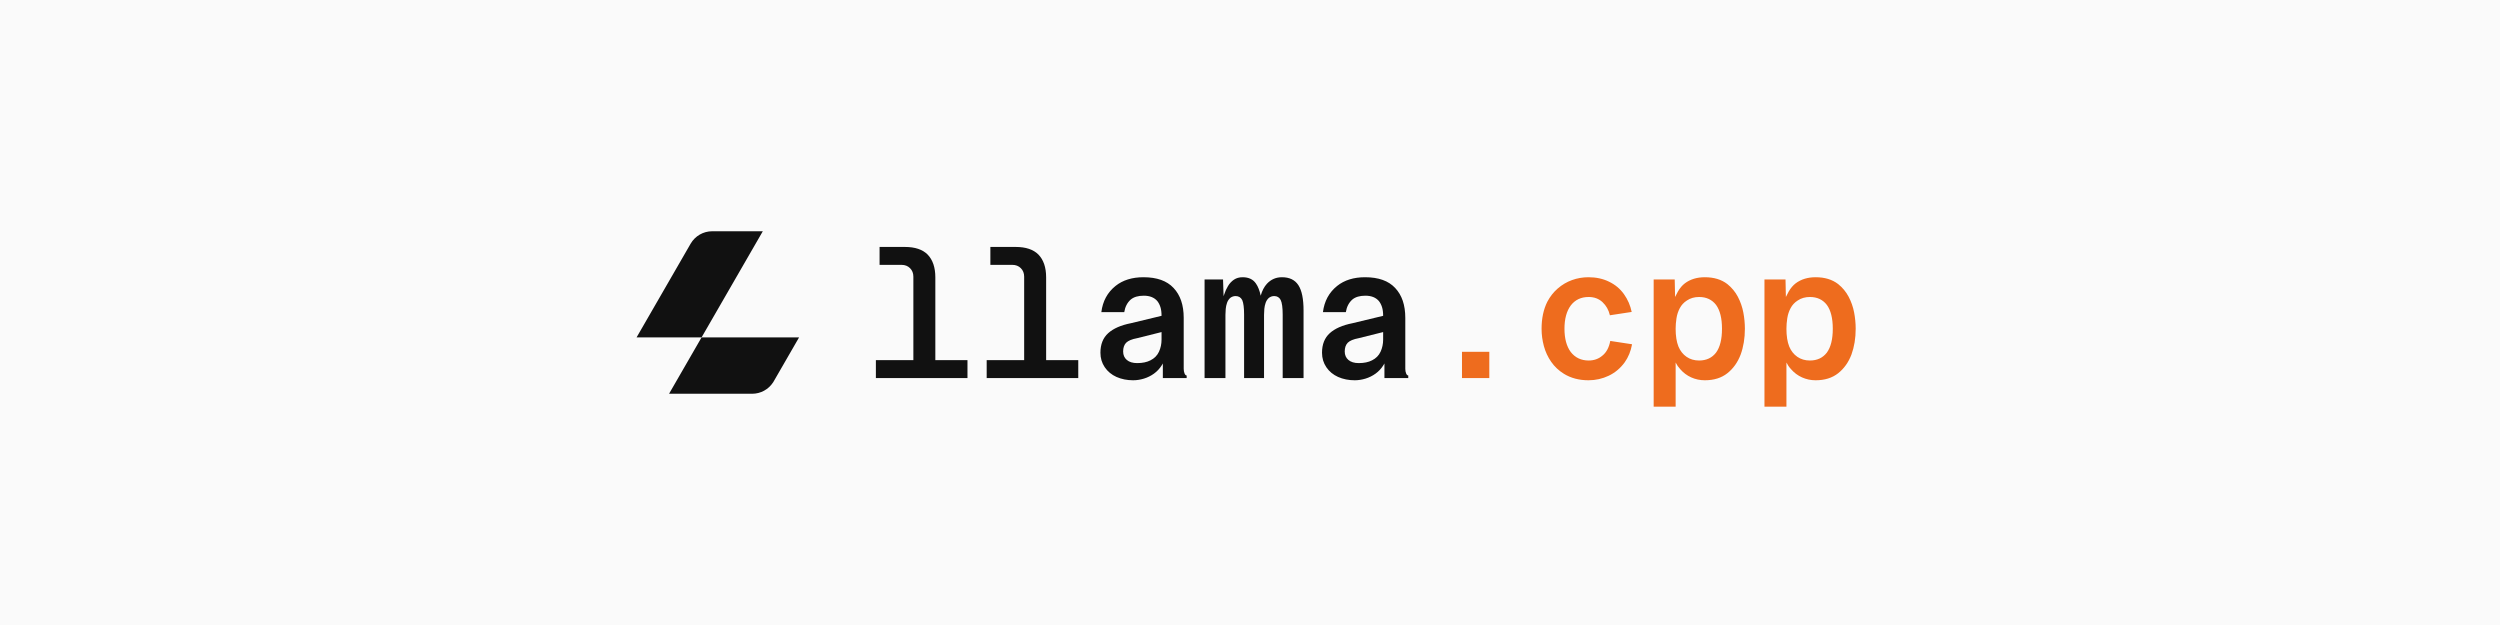
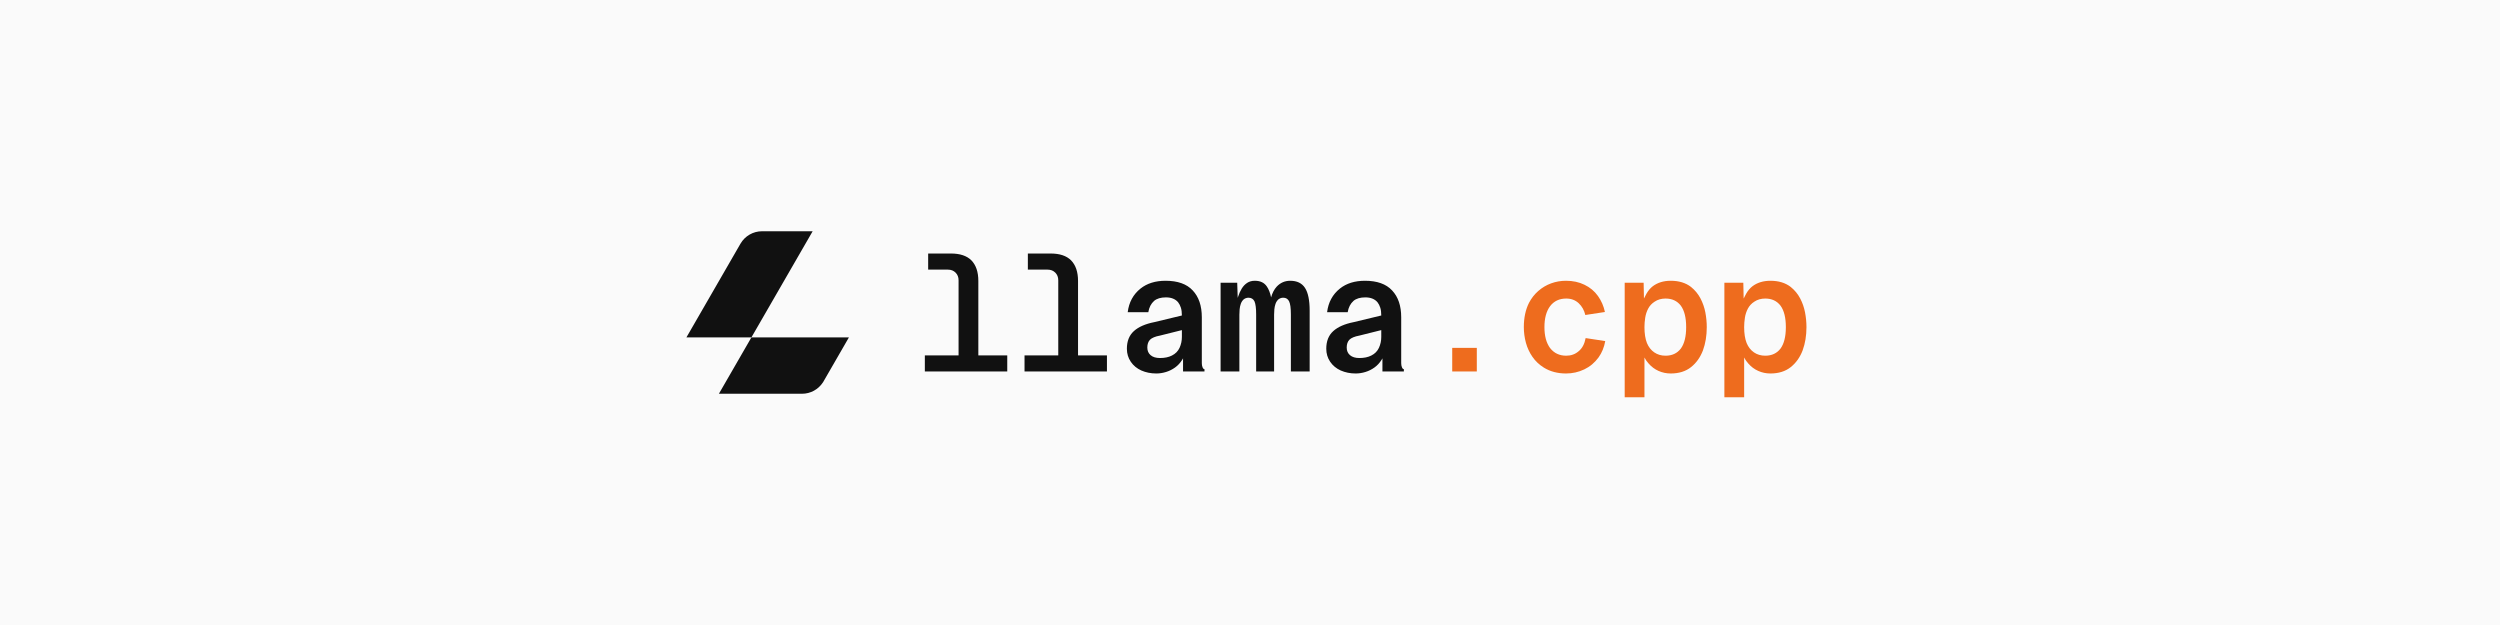
<svg xmlns="http://www.w3.org/2000/svg" width="1584" height="396" viewBox="0 0 1584 396" fill="none">
  <rect width="1584" height="396" fill="#FAFAFA" />
-   <g transform="translate(403.326 138.600) scale(0.198)">
+   <g transform="translate(434.907 138.600) scale(0.198)">
    <g transform="translate(0 0)">
      <path transform="translate(0 40) scale(0.866667)" d="M600 392L504.249 558L504.137 557.929C487.252 584.069 458.193 600 426.864 600H120L240 392H600Z" fill="#111111" />
      <path transform="translate(0 40) scale(0.866667)" d="M240 392H0L199.602 46.025C216.032 17.546 246.411 3.25756e-05 279.29 0H466.154L240 392Z" fill="#111111" />
-       <path d="M765.818 509.773V452.455H885.773V185.364Q885.773 168.818 875.136 158.182Q864.5 147.545 847.955 147.545H777.636V90.227H858.591Q907.045 90.227 931.273 114.455Q956.091 139.864 956.091 187.727V452.455H1058.909V509.773ZM1120.364 509.773V452.455H1240.318V185.364Q1240.318 168.818 1229.682 158.182Q1219.045 147.545 1202.5 147.545H1132.182V90.227H1213.136Q1261.591 90.227 1285.818 114.455Q1310.636 139.864 1310.636 187.727V452.455H1413.455V509.773ZM1588.955 516.864Q1560 516.864 1535.773 506.227Q1512.136 495.591 1498.25 475.205Q1484.364 454.818 1484.364 428.818Q1484.364 388.636 1509.182 366.182Q1534 343.727 1581.864 334.273L1679.955 310.636Q1679.955 294.091 1676.409 282.864Q1672.864 271.636 1666.364 263.364Q1651.591 246.227 1623.227 246.227Q1596.045 246.227 1581.273 258.636Q1564.727 273.409 1560.591 298.818H1487.318Q1493.818 246.227 1532.818 214.909Q1567.682 187.136 1622.045 187.136Q1686.455 187.136 1718.364 221.409Q1750.864 255.682 1750.864 317.136V480.227Q1750.864 488.5 1753.523 495Q1756.182 501.5 1760.318 501.5V509.773H1684.091V463.091Q1682.318 466.045 1680.545 469Q1670.5 484.955 1655.727 495.591Q1640.955 506.227 1623.523 511.545Q1606.091 516.864 1588.955 516.864ZM1601.955 461.909Q1627.364 461.909 1644.5 453.045Q1663.409 443.591 1671.682 425.568Q1679.955 407.545 1679.955 386.864V362.636L1601.955 382.136Q1576.545 386.864 1566.5 396.909Q1557.045 406.955 1557.045 424.682Q1557.045 441.818 1568.864 451.864Q1580.682 461.909 1601.955 461.909ZM1817.636 509.773V194.227H1876.727L1878.5 248Q1879.091 245.636 1880.273 242.682Q1885 227.909 1892.682 215.205Q1900.364 202.5 1911.886 194.818Q1923.409 187.136 1939.364 187.136Q1968.318 187.136 1981.909 207.227Q1991.955 221.409 1997.273 246.227Q2003.773 222.591 2017.364 207.818Q2036.864 187.136 2065.227 187.136Q2101.273 187.136 2117.818 212.545Q2134.364 237.955 2134.364 293.5V509.773H2067.591V307.091Q2067.591 272.818 2061.091 259.818Q2054.591 247.409 2040.409 247.409Q2030.955 247.409 2023.273 253.318Q2016.182 259.818 2012.932 269.273Q2009.682 278.727 2008.795 288.773Q2007.909 298.818 2007.909 307.682V509.773H1944.091V307.091Q1944.091 274 1938.182 260.409Q1931.682 247.409 1916.909 247.409Q1907.455 247.409 1899.773 253.318Q1892.682 259.818 1889.432 269.273Q1886.182 278.727 1885.295 288.773Q1884.409 298.818 1884.409 307.682V509.773ZM2298.045 516.864Q2269.091 516.864 2244.864 506.227Q2221.227 495.591 2207.341 475.205Q2193.455 454.818 2193.455 428.818Q2193.455 388.636 2218.273 366.182Q2243.091 343.727 2290.955 334.273L2389.045 310.636Q2389.045 294.091 2385.5 282.864Q2381.955 271.636 2375.455 263.364Q2360.682 246.227 2332.318 246.227Q2305.136 246.227 2290.364 258.636Q2273.818 273.409 2269.682 298.818H2196.409Q2202.909 246.227 2241.909 214.909Q2276.773 187.136 2331.136 187.136Q2395.545 187.136 2427.455 221.409Q2459.955 255.682 2459.955 317.136V480.227Q2459.955 488.5 2462.614 495Q2465.273 501.5 2469.409 501.5V509.773H2393.182V463.091Q2391.409 466.045 2389.636 469Q2379.591 484.955 2364.818 495.591Q2350.045 506.227 2332.614 511.545Q2315.182 516.864 2298.045 516.864ZM2311.045 461.909Q2336.455 461.909 2353.591 453.045Q2372.5 443.591 2380.773 425.568Q2389.045 407.545 2389.045 386.864V362.636L2311.045 382.136Q2285.636 386.864 2275.591 396.909Q2266.136 406.955 2266.136 424.682Q2266.136 441.818 2277.955 451.864Q2289.773 461.909 2311.045 461.909Z" fill="#111111" />
-       <path d="M2641.364 509.773V425.864H2728.818V509.773ZM3046.136 516.864Q3001.227 516.864 2967.545 496.182Q2942.727 480.818 2926.773 457.773Q2910.818 434.727 2903.432 407.545Q2896.045 380.364 2896.045 352Q2896.045 302.364 2914.364 265.727Q2927.364 240.909 2947.75 223.182Q2968.136 205.455 2993.25 196.295Q3018.364 187.136 3046.136 187.136Q3082.773 187.136 3111.727 201.318Q3141.273 215.5 3159.591 241.205Q3177.909 266.909 3184.409 298.227L3114.682 308.864Q3108.773 283.455 3091.045 266.909Q3073.318 250.364 3046.727 250.364Q3010.091 250.364 2989.409 277.545Q2969.318 304.727 2969.318 352Q2969.318 399.273 2989.409 426.455Q3010.682 453.636 3046.727 453.636Q3072.727 453.636 3091.045 437.682Q3109.955 422.318 3115.864 391L3185.591 401.636Q3179.682 434.727 3161.955 459.545Q3141.273 487.909 3110.841 502.386Q3080.409 516.864 3046.136 516.864ZM3254.727 601.364V194.227H3322.091L3323.273 250.364Q3327.409 241.5 3332.136 233.227Q3341.591 216.682 3354.591 206.636Q3380.591 187.136 3418.409 187.136Q3462.136 187.136 3490.5 209Q3511.773 226.136 3524.182 249.773Q3536.591 273.409 3541.614 299.705Q3546.636 326 3546.636 352Q3546.636 397.5 3533.045 434.727Q3518.864 471.955 3490.5 494.409Q3462.136 516.864 3418.409 516.864Q3395.364 516.864 3374.977 507.705Q3354.591 498.545 3339.818 481.409Q3330.955 471.955 3325.045 460.136V601.364ZM3400.091 453.636Q3434.955 453.636 3454.455 428.227Q3473.364 402.227 3473.364 352Q3473.364 301.773 3454.455 275.773Q3434.955 250.364 3400.091 250.364Q3377.636 250.364 3361.091 261.591Q3346.318 271.045 3338.341 286.114Q3330.364 301.182 3327.705 318.614Q3325.045 336.045 3325.045 352Q3325.045 386.273 3333.909 408.727Q3342.773 430 3359.909 441.818Q3377.045 453.636 3400.091 453.636ZM3609.273 601.364V194.227H3676.636L3677.818 250.364Q3681.955 241.5 3686.682 233.227Q3696.136 216.682 3709.136 206.636Q3735.136 187.136 3772.955 187.136Q3816.682 187.136 3845.045 209Q3866.318 226.136 3878.727 249.773Q3891.136 273.409 3896.159 299.705Q3901.182 326 3901.182 352Q3901.182 397.5 3887.591 434.727Q3873.409 471.955 3845.045 494.409Q3816.682 516.864 3772.955 516.864Q3749.909 516.864 3729.523 507.705Q3709.136 498.545 3694.364 481.409Q3685.5 471.955 3679.591 460.136V601.364ZM3754.636 453.636Q3789.5 453.636 3809 428.227Q3827.909 402.227 3827.909 352Q3827.909 301.773 3809 275.773Q3789.5 250.364 3754.636 250.364Q3732.182 250.364 3715.636 261.591Q3700.864 271.045 3692.886 286.114Q3684.909 301.182 3682.25 318.614Q3679.591 336.045 3679.591 352Q3679.591 386.273 3688.455 408.727Q3697.318 430 3714.455 441.818Q3731.591 453.636 3754.636 453.636Z" fill="#EE6C1E" />
+       <path d="M762.986 488.753V437.178H870.92V196.851Q870.92 181.963 861.35 172.393Q851.779 162.822 836.892 162.822H773.62V111.247H846.462Q890.061 111.247 911.861 133.047Q934.192 155.91 934.192 198.978V437.178H1026.708V488.753ZM1082.004 488.753V437.178H1189.939V196.851Q1189.939 181.963 1180.368 172.393Q1170.798 162.822 1155.91 162.822H1092.638V111.247H1165.481Q1209.08 111.247 1230.879 133.047Q1253.211 155.91 1253.211 198.978V437.178H1345.726V488.753ZM1503.64 495.133Q1477.587 495.133 1455.787 485.562Q1434.519 475.992 1422.025 457.648Q1409.53 439.305 1409.53 415.91Q1409.53 379.755 1431.861 359.55Q1454.192 339.346 1497.26 330.838L1585.521 309.571Q1585.521 294.683 1582.331 284.581Q1579.141 274.479 1573.292 267.035Q1560 251.616 1534.479 251.616Q1510.02 251.616 1496.728 262.781Q1481.84 276.074 1478.119 298.937H1412.188Q1418.037 251.616 1453.129 223.436Q1484.499 198.446 1533.415 198.446Q1591.37 198.446 1620.082 229.284Q1649.325 260.123 1649.325 315.419V462.168Q1649.325 469.611 1651.718 475.46Q1654.11 481.309 1657.832 481.309V488.753H1589.243V446.748Q1587.648 449.407 1586.053 452.065Q1577.014 466.421 1563.722 475.992Q1550.429 485.562 1534.744 490.348Q1519.059 495.133 1503.64 495.133ZM1515.337 445.685Q1538.2 445.685 1553.62 437.71Q1570.634 429.202 1578.078 412.986Q1585.521 396.769 1585.521 378.16V356.36L1515.337 373.906Q1492.474 378.16 1483.436 387.198Q1474.928 396.237 1474.928 412.188Q1474.928 427.607 1485.562 436.646Q1496.196 445.685 1515.337 445.685ZM1709.407 488.753V204.826H1762.577L1764.172 253.211Q1764.703 251.084 1765.767 248.425Q1770.02 235.133 1776.933 223.701Q1783.845 212.27 1794.213 205.358Q1804.581 198.446 1818.937 198.446Q1844.99 198.446 1857.219 216.524Q1866.258 229.284 1871.043 251.616Q1876.892 230.348 1889.121 217.055Q1906.667 198.446 1932.188 198.446Q1964.622 198.446 1979.509 221.309Q1994.397 244.172 1994.397 294.151V488.753H1934.315V306.38Q1934.315 275.542 1928.466 263.845Q1922.618 252.679 1909.857 252.679Q1901.35 252.679 1894.438 257.996Q1888.057 263.845 1885.133 272.352Q1882.209 280.859 1881.411 289.898Q1880.613 298.937 1880.613 306.912V488.753H1823.19V306.38Q1823.19 276.605 1817.873 264.376Q1812.025 252.679 1798.732 252.679Q1790.225 252.679 1783.313 257.996Q1776.933 263.845 1774.008 272.352Q1771.084 280.859 1770.286 289.898Q1769.489 298.937 1769.489 306.912V488.753ZM2141.677 495.133Q2115.624 495.133 2093.824 485.562Q2072.556 475.992 2060.061 457.648Q2047.566 439.305 2047.566 415.91Q2047.566 379.755 2069.898 359.55Q2092.229 339.346 2135.297 330.838L2223.558 309.571Q2223.558 294.683 2220.368 284.581Q2217.178 274.479 2211.329 267.035Q2198.037 251.616 2172.515 251.616Q2148.057 251.616 2134.765 262.781Q2119.877 276.074 2116.155 298.937H2050.225Q2056.074 251.616 2091.166 223.436Q2122.536 198.446 2171.452 198.446Q2229.407 198.446 2258.119 229.284Q2287.362 260.123 2287.362 315.419V462.168Q2287.362 469.611 2289.755 475.46Q2292.147 481.309 2295.869 481.309V488.753H2227.28V446.748Q2225.685 449.407 2224.09 452.065Q2215.051 466.421 2201.759 475.992Q2188.466 485.562 2172.781 490.348Q2157.096 495.133 2141.677 495.133ZM2153.374 445.685Q2176.237 445.685 2191.656 437.71Q2208.671 429.202 2216.115 412.986Q2223.558 396.769 2223.558 378.16V356.36L2153.374 373.906Q2130.511 378.16 2121.472 387.198Q2112.965 396.237 2112.965 412.188Q2112.965 427.607 2123.599 436.646Q2134.233 445.685 2153.374 445.685Z" fill="#111111" />
+       <path d="M2450.593 488.753V413.252H2529.284V488.753ZM2814.806 495.133Q2774.397 495.133 2744.09 476.524Q2721.759 462.699 2707.403 441.963Q2693.047 421.227 2686.401 396.769Q2679.755 372.311 2679.755 346.789Q2679.755 302.127 2696.237 269.162Q2707.935 246.83 2726.278 230.879Q2744.622 214.928 2767.219 206.687Q2789.816 198.446 2814.806 198.446Q2847.771 198.446 2873.824 211.207Q2900.409 223.967 2916.892 247.096Q2933.374 270.225 2939.223 298.405L2876.483 307.975Q2871.166 285.112 2855.215 270.225Q2839.264 255.337 2815.337 255.337Q2782.372 255.337 2763.763 279.796Q2745.685 304.254 2745.685 346.789Q2745.685 389.325 2763.763 413.783Q2782.904 438.241 2815.337 438.241Q2838.732 438.241 2855.215 423.885Q2872.229 410.061 2877.546 381.881L2940.286 391.452Q2934.969 421.227 2919.018 443.558Q2900.409 469.08 2873.027 482.106Q2845.644 495.133 2814.806 495.133ZM3002.495 571.166V204.826H3063.108L3064.172 255.337Q3067.894 247.362 3072.147 239.918Q3080.654 225.031 3092.352 215.992Q3115.746 198.446 3149.775 198.446Q3189.121 198.446 3214.642 218.119Q3233.783 233.538 3244.949 254.806Q3256.115 276.074 3260.634 299.734Q3265.153 323.395 3265.153 346.789Q3265.153 387.73 3252.924 421.227Q3240.164 454.724 3214.642 474.928Q3189.121 495.133 3149.775 495.133Q3129.039 495.133 3110.695 486.892Q3092.352 478.65 3079.059 463.231Q3071.084 454.724 3065.767 444.09V571.166ZM3133.292 438.241Q3164.663 438.241 3182.209 415.378Q3199.223 391.984 3199.223 346.789Q3199.223 301.595 3182.209 278.2Q3164.663 255.337 3133.292 255.337Q3113.088 255.337 3098.2 265.44Q3084.908 273.947 3077.73 287.505Q3070.552 301.063 3068.16 316.748Q3065.767 332.434 3065.767 346.789Q3065.767 377.628 3073.742 397.832Q3081.718 416.973 3097.137 427.607Q3112.556 438.241 3133.292 438.241ZM3321.513 571.166V204.826H3382.127L3383.19 255.337Q3386.912 247.362 3391.166 239.918Q3399.673 225.031 3411.37 215.992Q3434.765 198.446 3468.793 198.446Q3508.139 198.446 3533.661 218.119Q3552.802 233.538 3563.967 254.806Q3575.133 276.074 3579.652 299.734Q3584.172 323.395 3584.172 346.789Q3584.172 387.73 3571.943 421.227Q3559.182 454.724 3533.661 474.928Q3508.139 495.133 3468.793 495.133Q3448.057 495.133 3429.714 486.892Q3411.37 478.65 3398.078 463.231Q3390.102 454.724 3384.785 444.09V571.166ZM3452.311 438.241Q3483.681 438.241 3501.227 415.378Q3518.241 391.984 3518.241 346.789Q3518.241 301.595 3501.227 278.2Q3483.681 255.337 3452.311 255.337Q3432.106 255.337 3417.219 265.44Q3403.926 273.947 3396.748 287.505Q3389.571 301.063 3387.178 316.748Q3384.785 332.434 3384.785 346.789Q3384.785 377.628 3392.761 397.832Q3400.736 416.973 3416.155 427.607Q3431.575 438.241 3452.311 438.241Z" fill="#EE6C1E" />
    </g>
  </g>
</svg>
